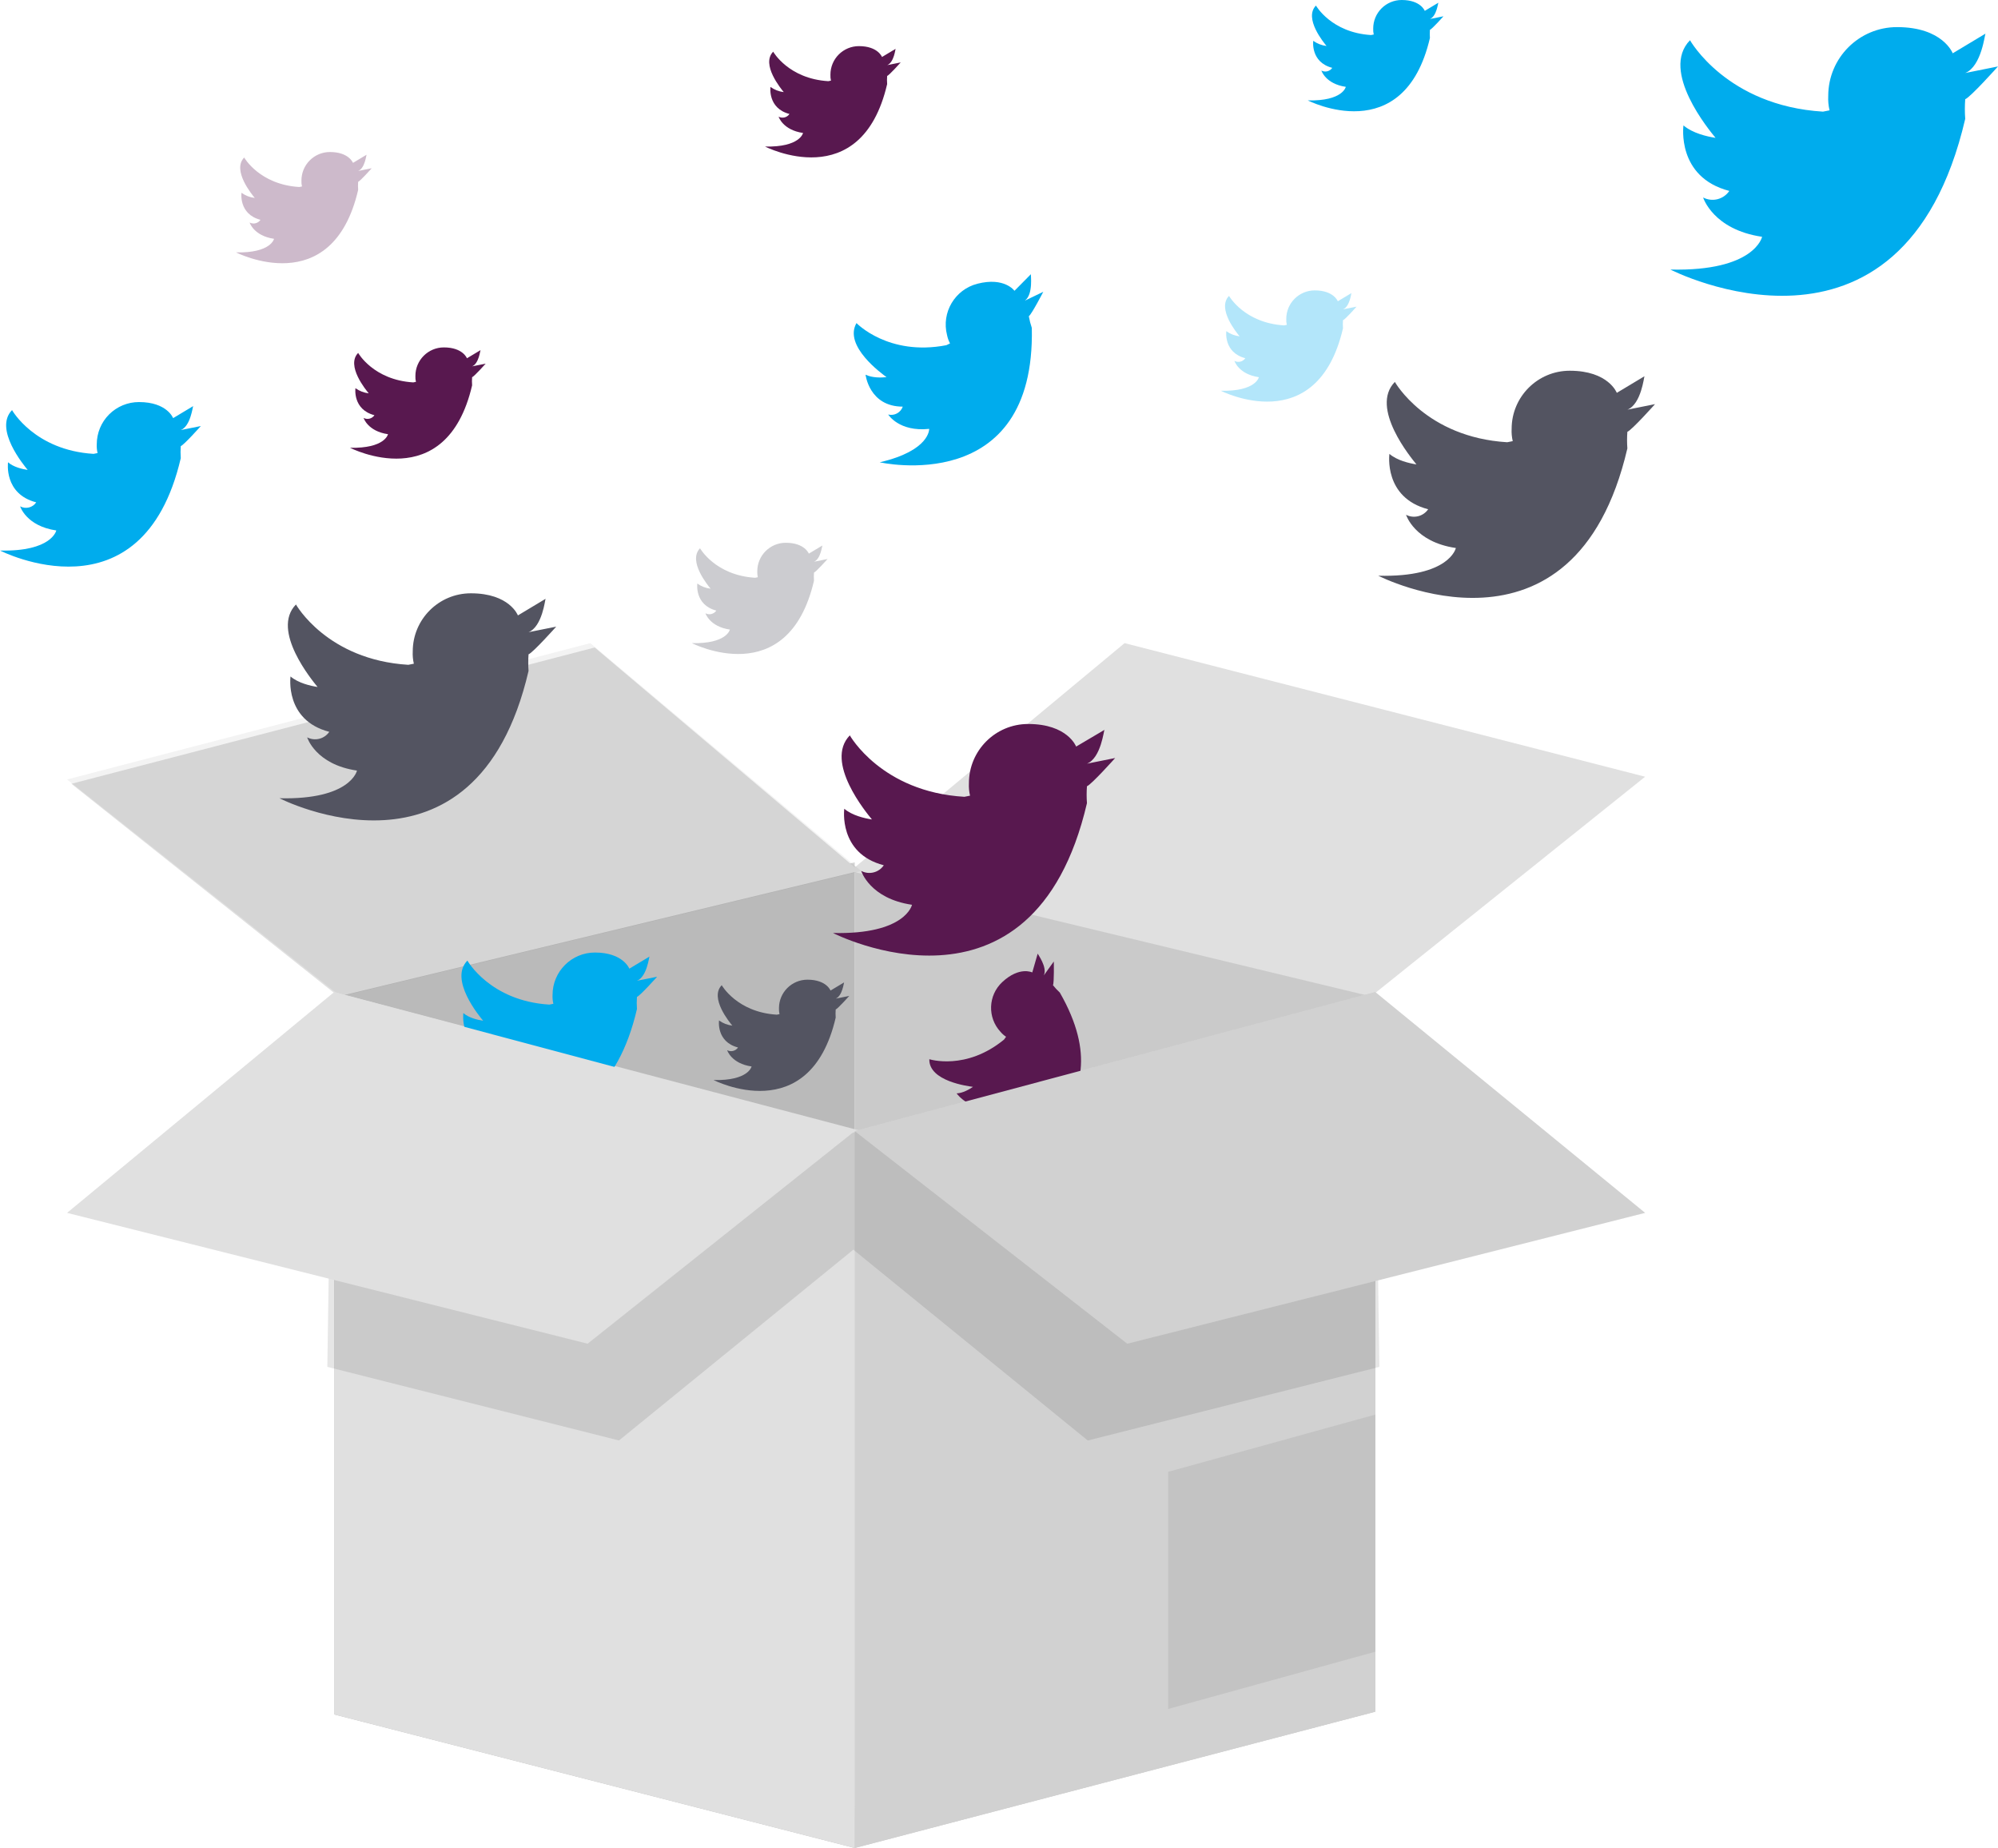
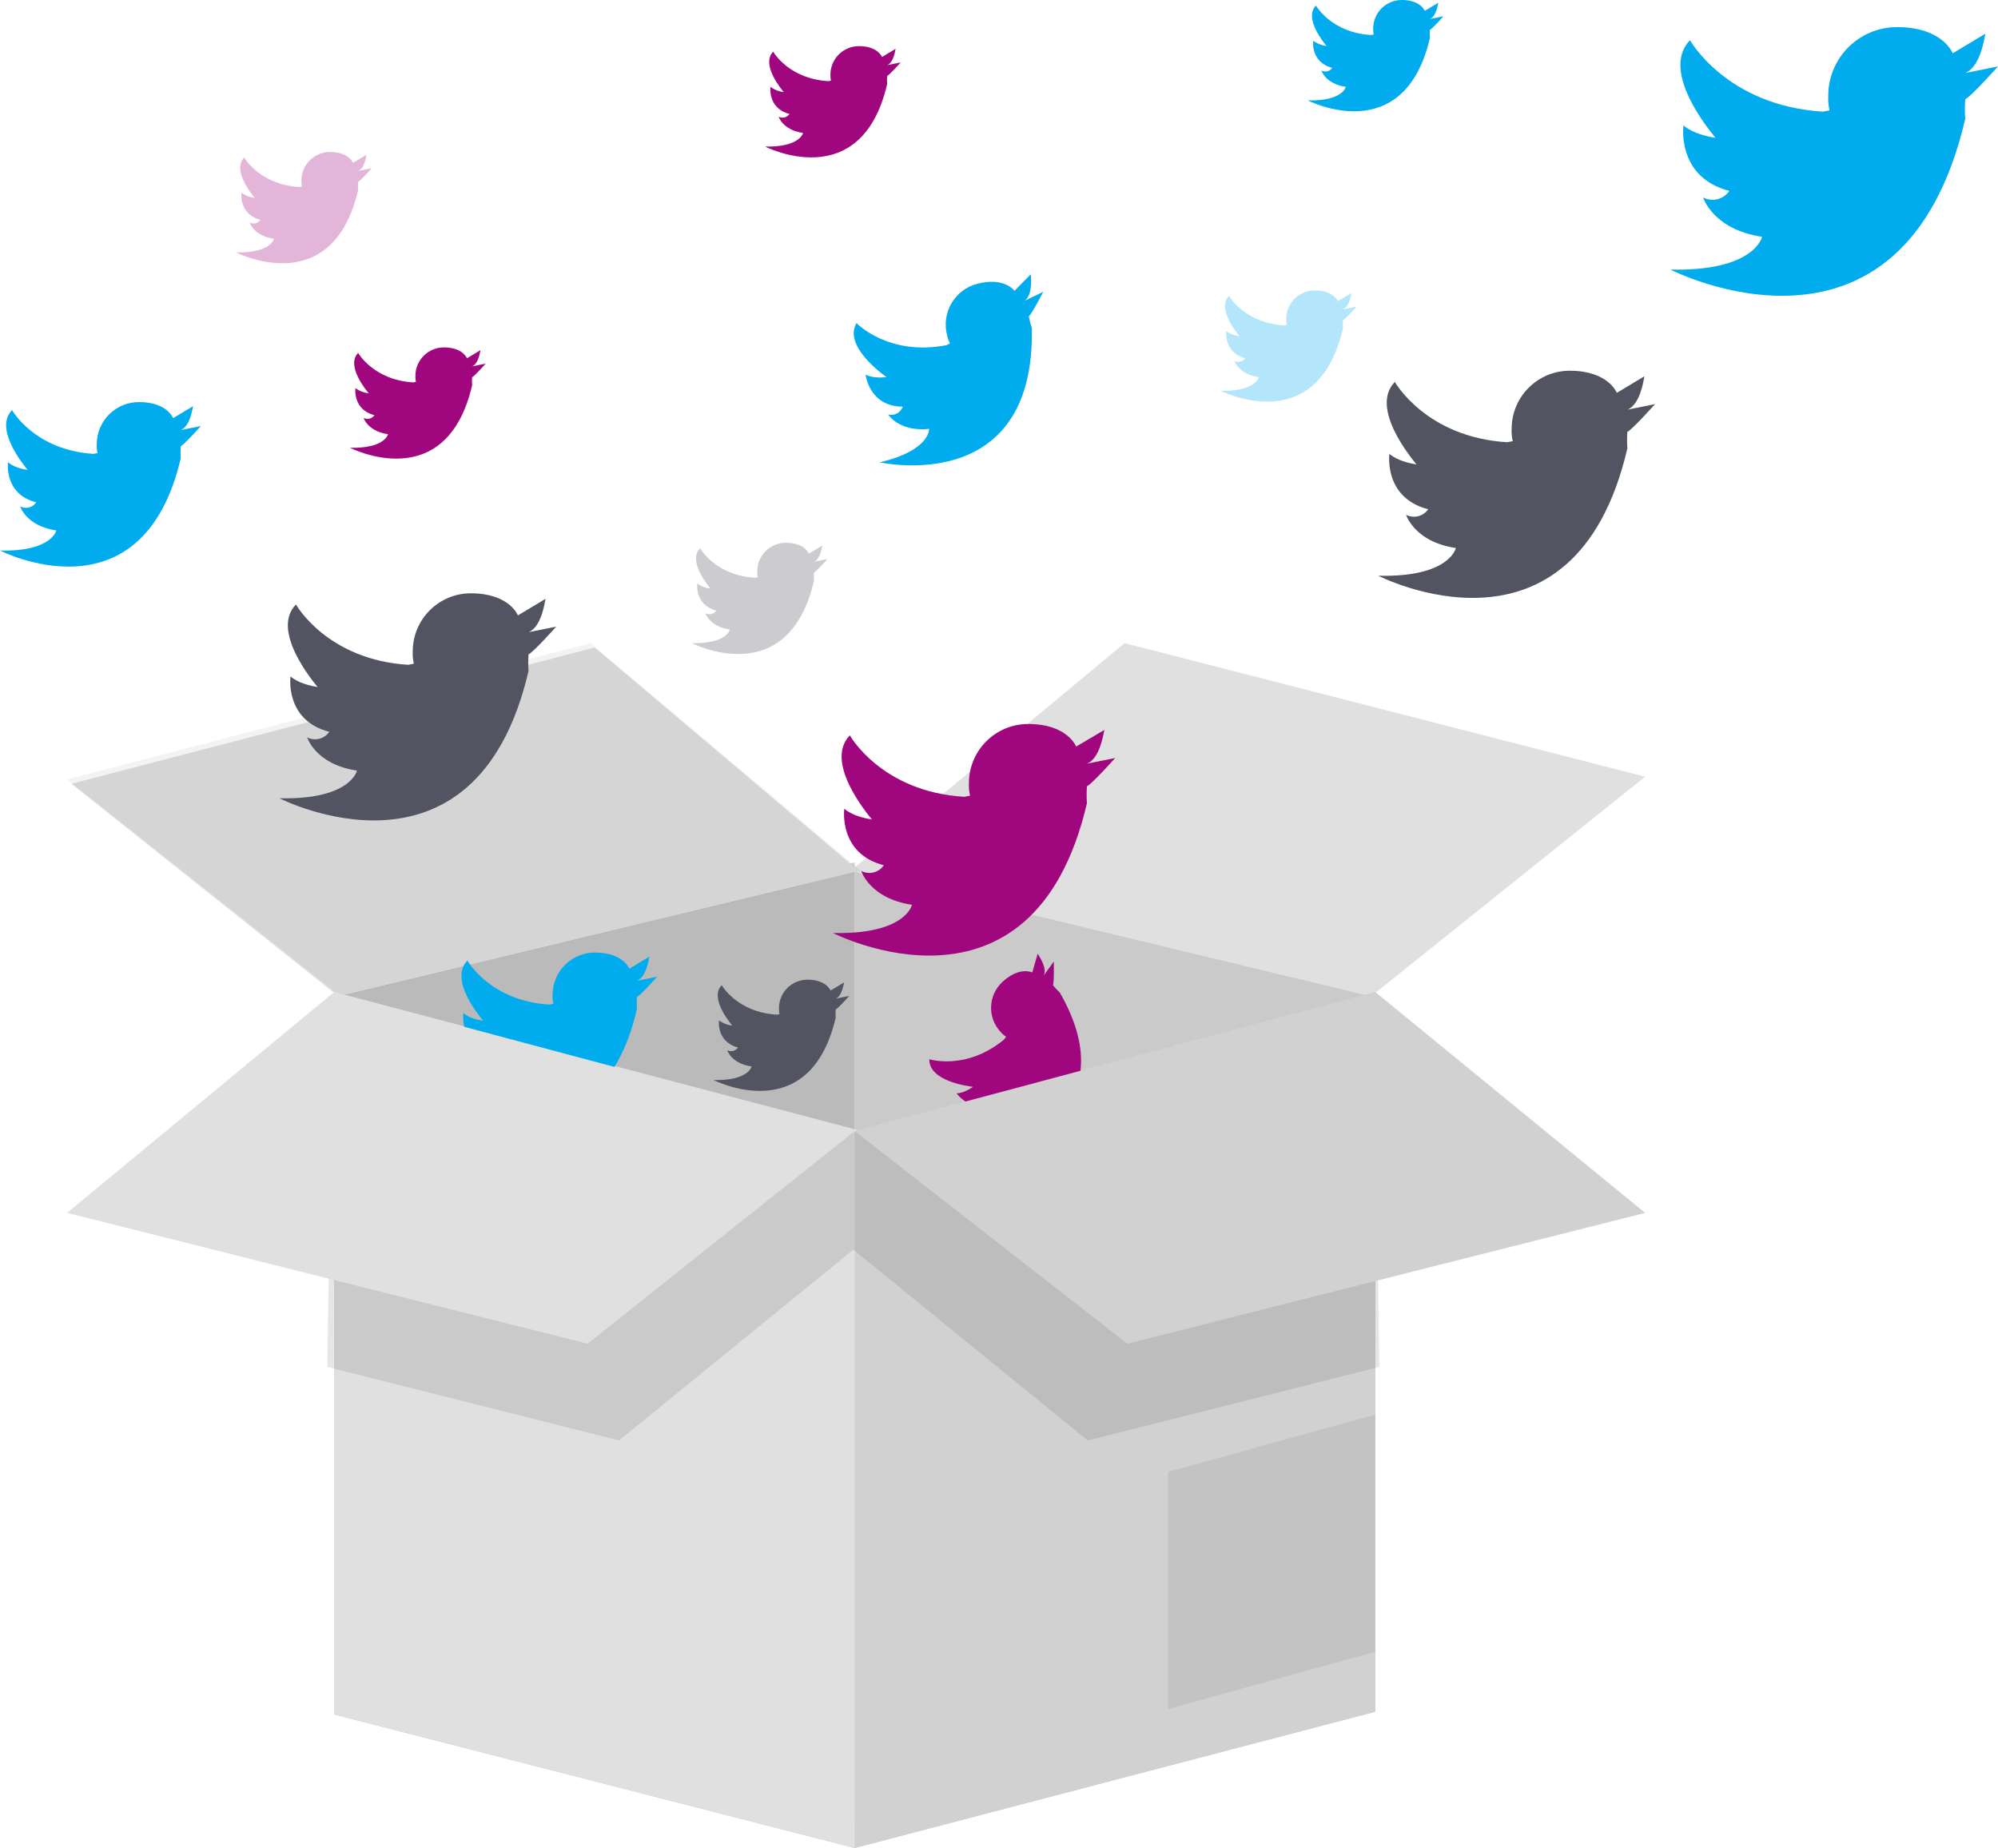
<svg xmlns="http://www.w3.org/2000/svg" id="5315dcf4-9ab7-45f5-a3d8-2e76525705db" data-name="Layer 1" width="813.15" height="752" viewBox="0 0 813.15 752">
  <polygon points="559.73 403.7 347.86 352.67 347.86 752 559.73 696.54 559.73 403.7" fill="#e0e0e0" />
  <polygon points="559.73 403.7 347.86 352.67 347.86 752 559.73 696.54 559.73 403.7" opacity="0.1" />
  <polygon points="135.99 403.7 347.86 352.67 347.86 752 135.99 697.65 135.99 403.7" fill="#e0e0e0" />
  <polygon points="135.99 401.93 347.86 350.91 347.86 752 135.99 697.65 135.99 401.93" opacity="0.17" />
  <polygon points="346.09 354.44 457.68 261.71 669.54 316.07 557.96 405.46 346.09 354.44" fill="#e0e0e0" />
  <polygon points="29.05 318.94 137.76 405.46 349.62 354.44 242.03 263.48 29.05 318.94" fill="#e0e0e0" />
  <polygon points="27.29 317.18 138.64 405.46 350.51 354.44 240.26 261.71 27.29 317.18" opacity="0.05" />
  <polygon points="135.99 403.7 135.99 697.65 347.86 752 350.72 460.27 135.99 403.7" fill="#e0e0e0" />
  <polygon points="559.73 696.54 347.86 752 347.86 460.27 559.73 403.7 559.73 696.54" fill="#e0e0e0" />
  <polygon points="559.73 696.54 347.86 752 347.86 460.27 559.73 403.7 559.73 696.54" opacity="0.07" />
  <polygon points="475.42 598.92 475.42 695.43 559.73 672.13 559.73 575.63 475.42 598.92" opacity="0.07" />
  <polygon points="133.22 556.22 251.91 586.17 347.31 508.52 347.31 460.82 135.44 407.58 133.22 556.22" opacity="0.1" />
  <polygon points="561.39 556.22 442.7 586.17 347.31 508.52 347.31 460.82 559.17 407.58 561.39 556.22" opacity="0.1" />
  <path d="M452.66,473.1l8.21-1.64s-6.9,7.72-8.21,8.21h0a33.05,33.05,0,0,0,0,4.93c-15.77,67.69-73.93,37.79-73.93,37.79,21.19.49,23-8.21,23-8.21-12.32-1.81-14.79-9.86-14.79-9.86a5.08,5.08,0,0,0,6.57-1.64c-13.31-3.45-11.5-16.43-11.5-16.43,2.3,2,5.91,2.79,8.05,3.12-1.48-1.81-14-16.76-6.41-24.48,0,0,9.2,16.43,33.35,17.91l1.64-.33a12.89,12.89,0,0,1-.33-3.61,17.25,17.25,0,0,1,17.25-17.25c11.5,0,14,6.57,14,6.57l8.21-4.93C457.59,463.24,456.77,471.46,452.66,473.1Z" transform="translate(-193.43 -74)" fill="#00aced" />
  <polygon points="135.99 403.7 27.29 493.55 239.15 546.79 347.86 460.27 135.99 403.7" fill="#e0e0e0" />
-   <path d="M618.25,470.91l4.06-5.65s.18,8.6-.34,9.65h0a27.47,27.47,0,0,0,2.79,3c28.77,50.08-23.53,64.86-23.53,64.86,13.16-11.71,9.33-18,9.33-18C602,530.62,596,527.12,596,527.12a4.22,4.22,0,0,0,3.06-4.72c-10,5.44-16.3-3.47-16.3-3.47,2.52-.1,5.18-1.65,6.66-2.66-1.92-.26-18-2.27-17.77-11.25,0,0,14.9,4.77,30.42-8l.81-1.13a10.71,10.71,0,0,1-2.25-2,14.33,14.33,0,0,1,.71-20.26c7-6.52,12.21-3.92,12.21-3.92l2.2-7.65C615.66,462.13,619.81,467.58,618.25,470.91Z" transform="translate(-193.43 -74)" fill="#58184f" />
+   <path d="M618.25,470.91l4.06-5.65s.18,8.6-.34,9.65h0a27.47,27.47,0,0,0,2.79,3c28.77,50.08-23.53,64.86-23.53,64.86,13.16-11.71,9.33-18,9.33-18C602,530.62,596,527.12,596,527.12a4.22,4.22,0,0,0,3.06-4.72c-10,5.44-16.3-3.47-16.3-3.47,2.52-.1,5.18-1.65,6.66-2.66-1.92-.26-18-2.27-17.77-11.25,0,0,14.9,4.77,30.42-8l.81-1.13a10.71,10.71,0,0,1-2.25-2,14.33,14.33,0,0,1,.71-20.26c7-6.52,12.21-3.92,12.21-3.92l2.2-7.65C615.66,462.13,619.81,467.58,618.25,470.91Z" transform="translate(-193.43 -74)" fill="#a0077f" />
  <polygon points="559.73 403.7 669.54 493.55 458.78 546.79 347.86 460.27 559.73 403.7" fill="#e0e0e0" />
  <polygon points="559.73 403.7 669.54 493.55 458.78 546.79 347.86 460.27 559.73 403.7" opacity="0.07" />
  <path d="M610.52,196.35l7.51-3.61s-4.74,9.15-5.89,9.95h0a32.88,32.88,0,0,0,1.22,4.75c1.53,69.12-61.9,54.68-61.9,54.68,20.54-4.76,20.13-13.6,20.13-13.6-12.32,1.3-16.68-5.84-16.68-5.84a5,5,0,0,0,5.93-3.21c-13.68,0-15.14-13-15.14-13,2.7,1.33,6.39,1.23,8.53,1-1.87-1.38-17.6-12.7-12.22-22,0,0,12.93,13.56,36.56,9l1.5-.72a12.82,12.82,0,0,1-1.21-3.4,17.16,17.16,0,0,1,12.36-20.89c11.08-2.84,15.08,2.88,15.08,2.88l6.7-6.78C612.83,185.63,614.07,193.75,610.52,196.35Z" transform="translate(-193.43 -74)" fill="#00aced" />
  <path d="M267,249l8.17-1.63s-6.86,7.68-8.17,8.17h0a32.88,32.88,0,0,0,0,4.9c-15.69,67.33-73.54,37.59-73.54,37.59,21.08.49,22.88-8.17,22.88-8.17-12.26-1.8-14.71-9.81-14.71-9.81a5,5,0,0,0,6.54-1.63C194.9,275,196.7,262.12,196.7,262.12c2.29,2,5.88,2.78,8,3.11-1.47-1.8-13.89-16.67-6.37-24.35,0,0,9.15,16.34,33.18,17.81l1.63-.33a12.82,12.82,0,0,1-.33-3.6A17.16,17.16,0,0,1,250,237.61c11.44,0,13.89,6.54,13.89,6.54l8.17-4.9C271.87,239.24,271.06,247.41,267,249Z" transform="translate(-193.43 -74)" fill="#00aced" />
  <path d="M993.24,103.71l13.33-2.67s-11.2,12.53-13.33,13.33h0a53.64,53.64,0,0,0,0,8c-25.6,109.85-120,61.32-120,61.32,34.39.8,37.33-13.33,37.33-13.33-20-2.93-24-16-24-16a8.24,8.24,0,0,0,10.66-2.67c-21.6-5.6-18.66-26.66-18.66-26.66,3.73,3.2,9.6,4.53,13.06,5.07-2.4-2.93-22.66-27.2-10.4-39.73,0,0,14.93,26.66,54.12,29.06l2.67-.53a20.92,20.92,0,0,1-.53-5.87,28,28,0,0,1,28-28c18.66,0,22.66,10.66,22.66,10.66l13.33-8C1001.24,87.71,999.91,101,993.24,103.71Z" transform="translate(-193.43 -74)" fill="#00aced" />
  <path d="M775.38,81.73l5.52-1.1s-4.64,5.19-5.52,5.52h0a22.21,22.21,0,0,0,0,3.31c-10.6,45.5-49.69,25.4-49.69,25.4,14.25.33,15.46-5.52,15.46-5.52-8.28-1.21-9.94-6.63-9.94-6.63a3.41,3.41,0,0,0,4.42-1.1c-8.94-2.32-7.73-11-7.73-11a11.48,11.48,0,0,0,5.41,2.1c-1-1.21-9.39-11.26-4.31-16.45,0,0,6.18,11,22.42,12l1.1-.22a8.66,8.66,0,0,1-.22-2.43A11.59,11.59,0,0,1,763.9,74c7.73,0,9.39,4.42,9.39,4.42l5.52-3.31C778.69,75.1,778.14,80.63,775.38,81.73Z" transform="translate(-193.43 -74)" fill="#00aced" />
  <path d="M524.71,302.58l5.52-1.1s-4.64,5.19-5.52,5.52h0a22.21,22.21,0,0,0,0,3.31c-10.6,45.5-49.69,25.4-49.69,25.4,14.25.33,15.46-5.52,15.46-5.52-8.28-1.21-9.94-6.63-9.94-6.63a3.41,3.41,0,0,0,4.42-1.1c-8.94-2.32-7.73-11-7.73-11a11.48,11.48,0,0,0,5.41,2.1c-1-1.21-9.39-11.26-4.31-16.45,0,0,6.18,11,22.42,12l1.1-.22a8.66,8.66,0,0,1-.22-2.43,11.59,11.59,0,0,1,11.59-11.59c7.73,0,9.39,4.42,9.39,4.42l5.52-3.31C528,296,527.47,301.48,524.71,302.58Z" transform="translate(-193.43 -74)" fill="#535461" opacity="0.3" />
  <path d="M740,199.89l5.52-1.1S740.93,204,740,204.3h0a22.21,22.21,0,0,0,0,3.31c-10.6,45.5-49.69,25.4-49.69,25.4,14.25.33,15.46-5.52,15.46-5.52-8.28-1.21-9.94-6.63-9.94-6.63a3.41,3.41,0,0,0,4.42-1.1c-8.94-2.32-7.73-11-7.73-11a11.48,11.48,0,0,0,5.41,2.1c-1-1.21-9.39-11.26-4.31-16.45,0,0,6.18,11,22.42,12l1.1-.22a8.66,8.66,0,0,1-.22-2.43,11.59,11.59,0,0,1,11.59-11.59c7.73,0,9.39,4.42,9.39,4.42l5.52-3.31C743.36,193.26,742.8,198.78,740,199.89Z" transform="translate(-193.43 -74)" fill="#00aced" opacity="0.3" />
-   <path d="M635.8,384.76l11.48-2.3s-9.65,10.8-11.48,11.48h0a46.21,46.21,0,0,0,0,6.89c-22.05,94.63-103.36,52.83-103.36,52.83,29.63.69,32.16-11.48,32.16-11.48-17.23-2.53-20.67-13.78-20.67-13.78a7.1,7.1,0,0,0,9.19-2.3c-18.6-4.82-16.08-23-16.08-23,3.22,2.76,8.27,3.9,11.25,4.36-2.07-2.53-19.52-23.43-9-34.22,0,0,12.86,23,46.63,25l2.3-.46a18,18,0,0,1-.46-5.05,24.11,24.11,0,0,1,24.12-24.12c16.08,0,19.52,9.19,19.52,9.19L642.92,371C642.69,371,641.54,382.47,635.8,384.76Z" transform="translate(-193.43 -74)" fill="#58184f" />
-   <path d="M554.52,100.5,560,99.4s-4.64,5.19-5.52,5.52h0a22.21,22.21,0,0,0,0,3.31c-10.6,45.5-49.69,25.4-49.69,25.4,14.25.33,15.46-5.52,15.46-5.52-8.28-1.21-9.94-6.63-9.94-6.63a3.41,3.41,0,0,0,4.42-1.1c-8.94-2.32-7.73-11-7.73-11a11.48,11.48,0,0,0,5.41,2.1c-1-1.21-9.39-11.26-4.31-16.45,0,0,6.18,11,22.42,12l1.1-.22a8.66,8.66,0,0,1-.22-2.43A11.59,11.59,0,0,1,543,92.77c7.73,0,9.39,4.42,9.39,4.42l5.52-3.31C557.84,93.88,557.29,99.4,554.52,100.5Z" transform="translate(-193.43 -74)" fill="#58184f" />
-   <path d="M385.57,223.08l5.52-1.1s-4.64,5.19-5.52,5.52h0a22.21,22.21,0,0,0,0,3.31c-10.6,45.5-49.69,25.4-49.69,25.4,14.25.33,15.46-5.52,15.46-5.52-8.28-1.21-9.94-6.63-9.94-6.63a3.41,3.41,0,0,0,4.42-1.1c-8.94-2.32-7.73-11-7.73-11a11.48,11.48,0,0,0,5.41,2.1c-1-1.21-9.39-11.26-4.31-16.45,0,0,6.18,11,22.42,12l1.1-.22a8.66,8.66,0,0,1-.22-2.43,11.59,11.59,0,0,1,11.59-11.59c7.73,0,9.39,4.42,9.39,4.42l5.52-3.31C388.88,216.45,388.33,222,385.57,223.08Z" transform="translate(-193.43 -74)" fill="#58184f" />
-   <path d="M339.19,143.57l5.52-1.1s-4.64,5.19-5.52,5.52h0a22.21,22.21,0,0,0,0,3.31c-10.6,45.5-49.69,25.4-49.69,25.4,14.25.33,15.46-5.52,15.46-5.52-8.28-1.21-9.94-6.63-9.94-6.63a3.41,3.41,0,0,0,4.42-1.1c-8.94-2.32-7.73-11-7.73-11a11.48,11.48,0,0,0,5.41,2.1c-1-1.21-9.39-11.26-4.31-16.45,0,0,6.18,11,22.42,12l1.1-.22a8.66,8.66,0,0,1-.22-2.43,11.59,11.59,0,0,1,11.59-11.59c7.73,0,9.39,4.42,9.39,4.42l5.52-3.31C342.5,136.94,342,142.47,339.19,143.57Z" transform="translate(-193.43 -74)" fill="#58184f" opacity="0.3" />
+   <path d="M635.8,384.76l11.48-2.3s-9.65,10.8-11.48,11.48h0a46.21,46.21,0,0,0,0,6.89c-22.05,94.63-103.36,52.83-103.36,52.83,29.63.69,32.16-11.48,32.16-11.48-17.23-2.53-20.67-13.78-20.67-13.78a7.1,7.1,0,0,0,9.19-2.3c-18.6-4.82-16.08-23-16.08-23,3.22,2.76,8.27,3.9,11.25,4.36-2.07-2.53-19.52-23.43-9-34.22,0,0,12.86,23,46.63,25l2.3-.46a18,18,0,0,1-.46-5.05,24.11,24.11,0,0,1,24.12-24.12c16.08,0,19.52,9.19,19.52,9.19L642.92,371C642.69,371,641.54,382.47,635.8,384.76Z" transform="translate(-193.43 -74)" fill="#a0077f" />
+   <path d="M554.52,100.5,560,99.4s-4.64,5.19-5.52,5.52h0a22.21,22.21,0,0,0,0,3.31c-10.6,45.5-49.69,25.4-49.69,25.4,14.25.33,15.46-5.52,15.46-5.52-8.28-1.21-9.94-6.63-9.94-6.63a3.41,3.41,0,0,0,4.42-1.1c-8.94-2.32-7.73-11-7.73-11a11.48,11.48,0,0,0,5.41,2.1c-1-1.21-9.39-11.26-4.31-16.45,0,0,6.18,11,22.42,12l1.1-.22a8.66,8.66,0,0,1-.22-2.43A11.59,11.59,0,0,1,543,92.77c7.73,0,9.39,4.42,9.39,4.42l5.52-3.31C557.84,93.88,557.29,99.4,554.52,100.5Z" transform="translate(-193.43 -74)" fill="#a0077f" />
+   <path d="M385.57,223.08l5.52-1.1s-4.64,5.19-5.52,5.52h0a22.21,22.21,0,0,0,0,3.31c-10.6,45.5-49.69,25.4-49.69,25.4,14.25.33,15.46-5.52,15.46-5.52-8.28-1.21-9.94-6.63-9.94-6.63a3.41,3.41,0,0,0,4.42-1.1c-8.94-2.32-7.73-11-7.73-11a11.48,11.48,0,0,0,5.41,2.1c-1-1.21-9.39-11.26-4.31-16.45,0,0,6.18,11,22.42,12l1.1-.22a8.66,8.66,0,0,1-.22-2.43,11.59,11.59,0,0,1,11.59-11.59c7.73,0,9.39,4.42,9.39,4.42l5.52-3.31C388.88,216.45,388.33,222,385.57,223.08Z" transform="translate(-193.43 -74)" fill="#a0077f" />
+   <path d="M339.19,143.57l5.52-1.1s-4.64,5.19-5.52,5.52h0a22.21,22.21,0,0,0,0,3.31c-10.6,45.5-49.69,25.4-49.69,25.4,14.25.33,15.46-5.52,15.46-5.52-8.28-1.21-9.94-6.63-9.94-6.63a3.41,3.41,0,0,0,4.42-1.1c-8.94-2.32-7.73-11-7.73-11a11.48,11.48,0,0,0,5.41,2.1c-1-1.21-9.39-11.26-4.31-16.45,0,0,6.18,11,22.42,12l1.1-.22a8.66,8.66,0,0,1-.22-2.43,11.59,11.59,0,0,1,11.59-11.59c7.73,0,9.39,4.42,9.39,4.42l5.52-3.31C342.5,136.94,342,142.47,339.19,143.57Z" transform="translate(-193.43 -74)" fill="#a0077f" opacity="0.3" />
  <path d="M533.54,480.37l5.52-1.1s-4.64,5.19-5.52,5.52h0a22.21,22.21,0,0,0,0,3.31c-10.6,45.5-49.69,25.4-49.69,25.4,14.25.33,15.46-5.52,15.46-5.52-8.28-1.21-9.94-6.63-9.94-6.63a3.41,3.41,0,0,0,4.42-1.1c-8.94-2.32-7.73-11-7.73-11a11.48,11.48,0,0,0,5.41,2.1c-1-1.21-9.39-11.26-4.31-16.45,0,0,6.18,11,22.42,12l1.1-.22a8.66,8.66,0,0,1-.22-2.43,11.59,11.59,0,0,1,11.59-11.59c7.73,0,9.39,4.42,9.39,4.42l5.52-3.31C536.86,473.75,536.3,479.27,533.54,480.37Z" transform="translate(-193.43 -74)" fill="#535461" />
  <path d="M855.77,240.7,867,238.45s-9.46,10.59-11.26,11.26h0a45.32,45.32,0,0,0,0,6.76c-21.63,92.81-101.37,51.81-101.37,51.81C783.46,309,785.94,297,785.94,297c-16.9-2.48-20.27-13.52-20.27-13.52a7,7,0,0,0,9-2.25c-18.25-4.73-15.77-22.53-15.77-22.53,3.15,2.7,8.11,3.83,11,4.28-2-2.48-19.15-23-8.79-33.57,0,0,12.62,22.53,45.73,24.55l2.25-.45a17.67,17.67,0,0,1-.45-5,23.65,23.65,0,0,1,23.65-23.65c15.77,0,19.15,9,19.15,9l11.26-6.76C862.53,227.18,861.4,238.45,855.77,240.7Z" transform="translate(-193.43 -74)" fill="#535461" />
  <path d="M408.54,331.25,419.8,329s-9.46,10.59-11.26,11.26h0a45.32,45.32,0,0,0,0,6.76c-21.63,92.81-101.37,51.81-101.37,51.81,29.06.68,31.54-11.26,31.54-11.26-16.9-2.48-20.27-13.52-20.27-13.52a7,7,0,0,0,9-2.25c-18.25-4.73-15.77-22.53-15.77-22.53,3.15,2.7,8.11,3.83,11,4.28-2-2.48-19.15-23-8.79-33.57,0,0,12.62,22.53,45.73,24.55l2.25-.45a17.67,17.67,0,0,1-.45-5,23.65,23.65,0,0,1,23.65-23.65c15.77,0,19.15,9,19.15,9l11.26-6.76C415.3,317.73,414.17,329,408.54,331.25Z" transform="translate(-193.43 -74)" fill="#535461" />
</svg>
